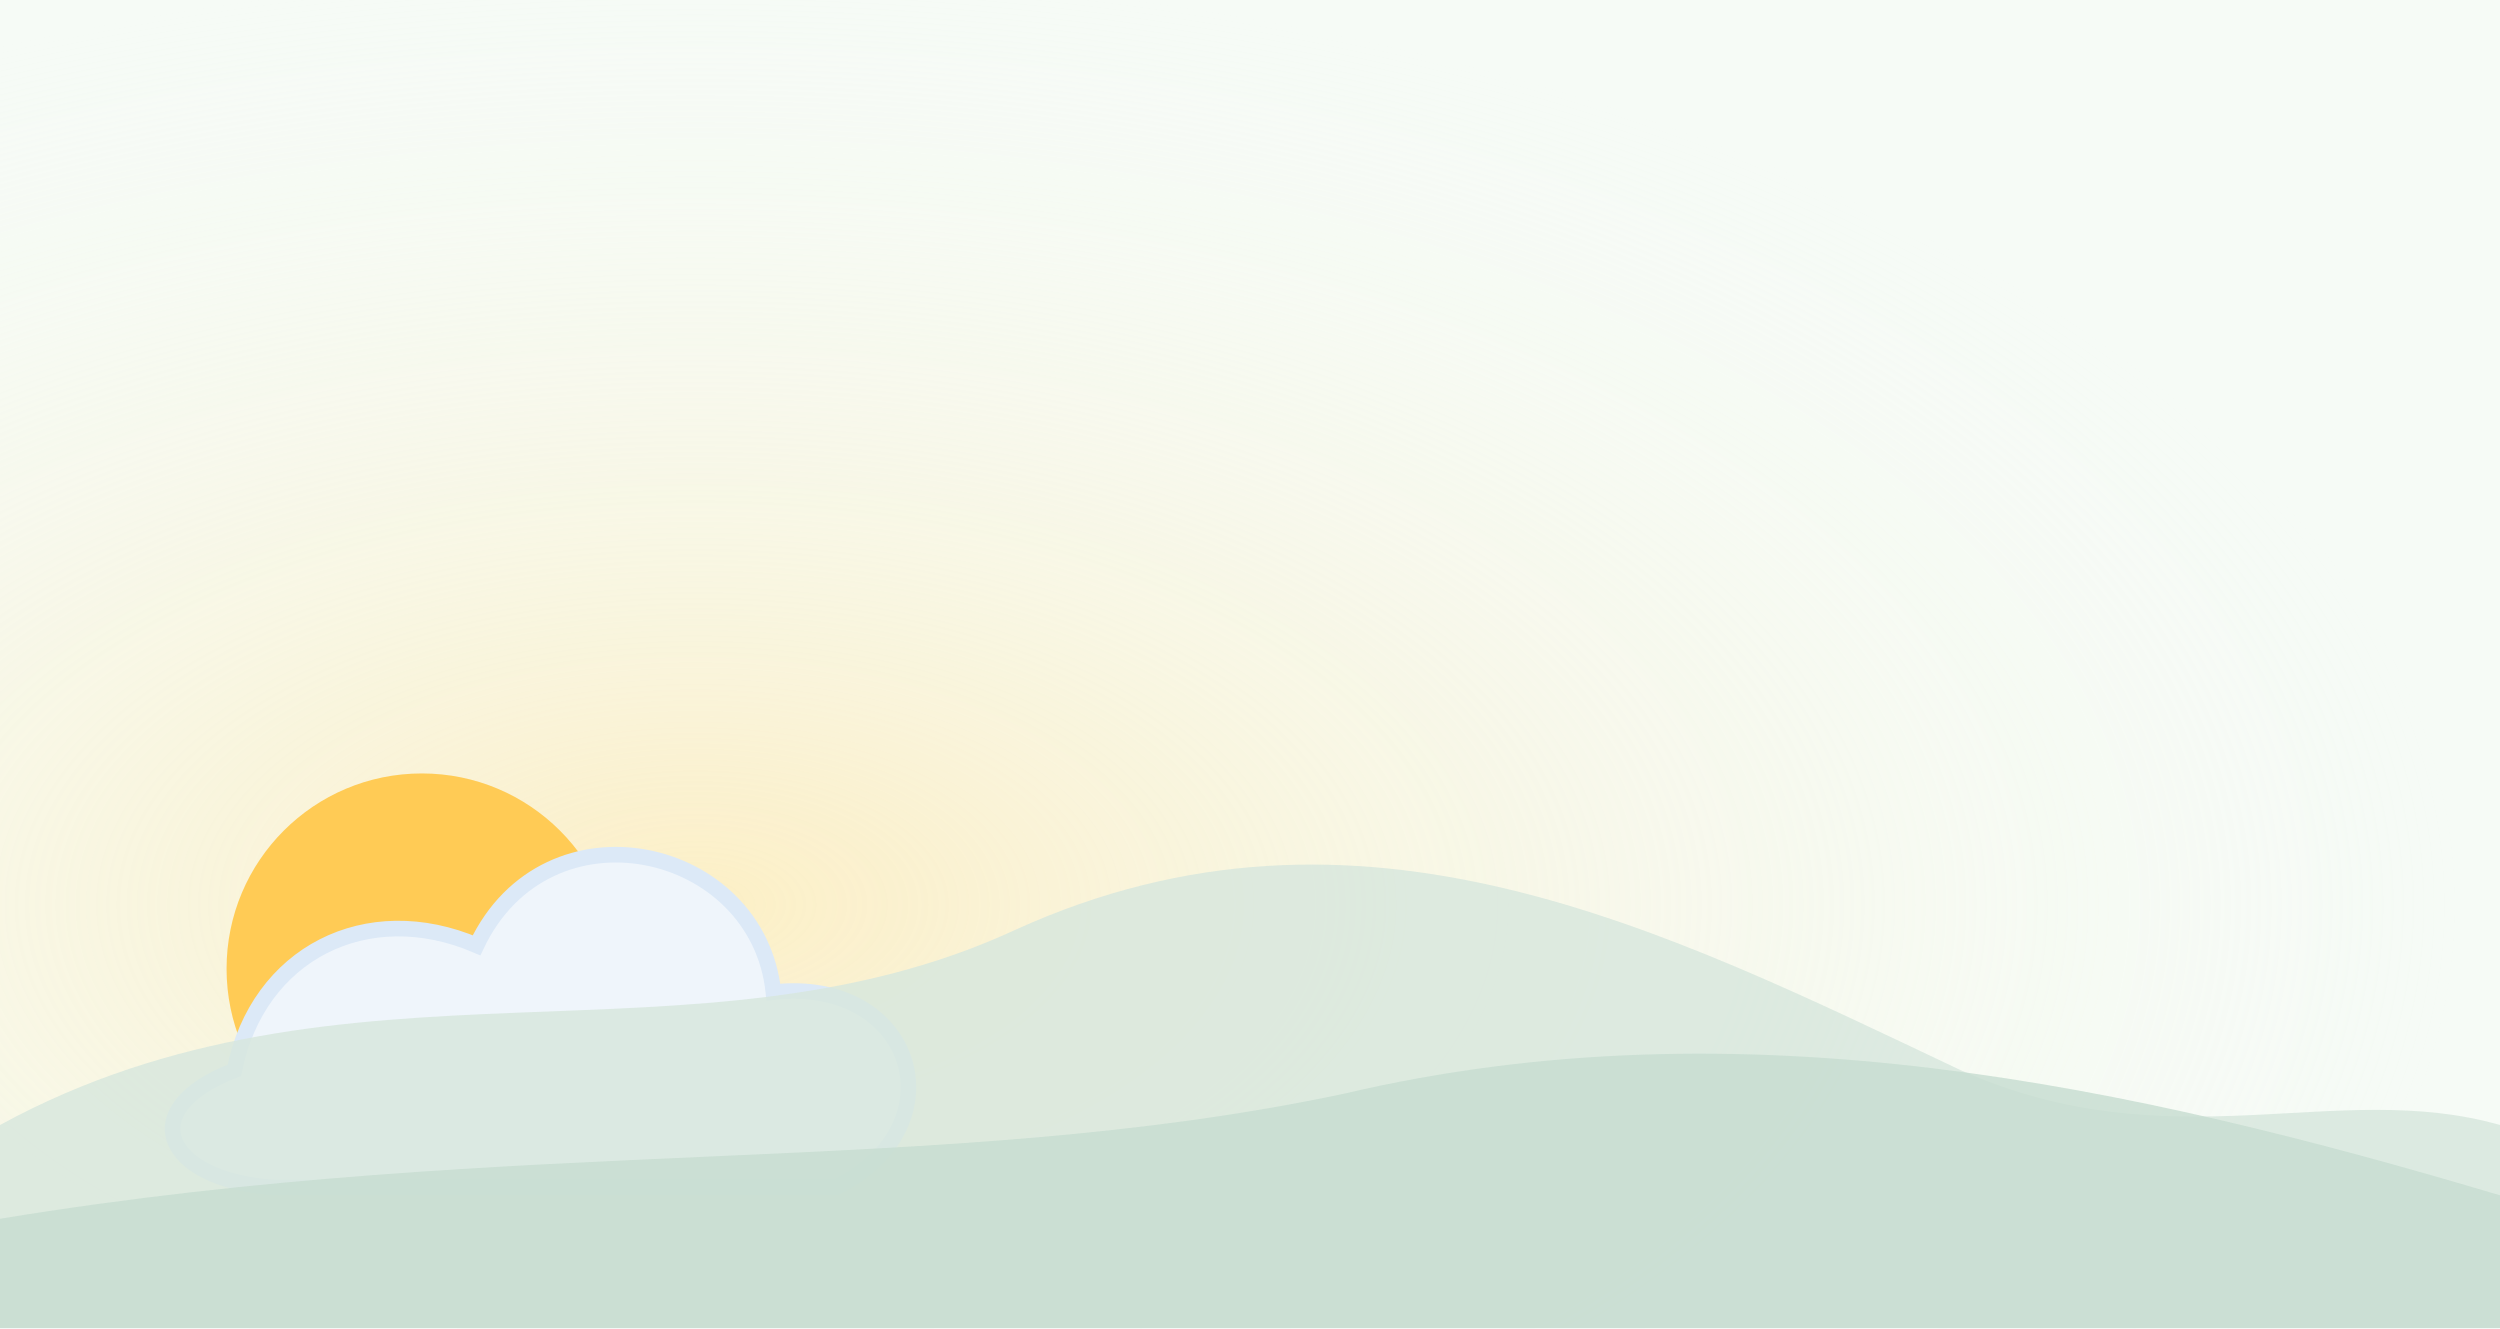
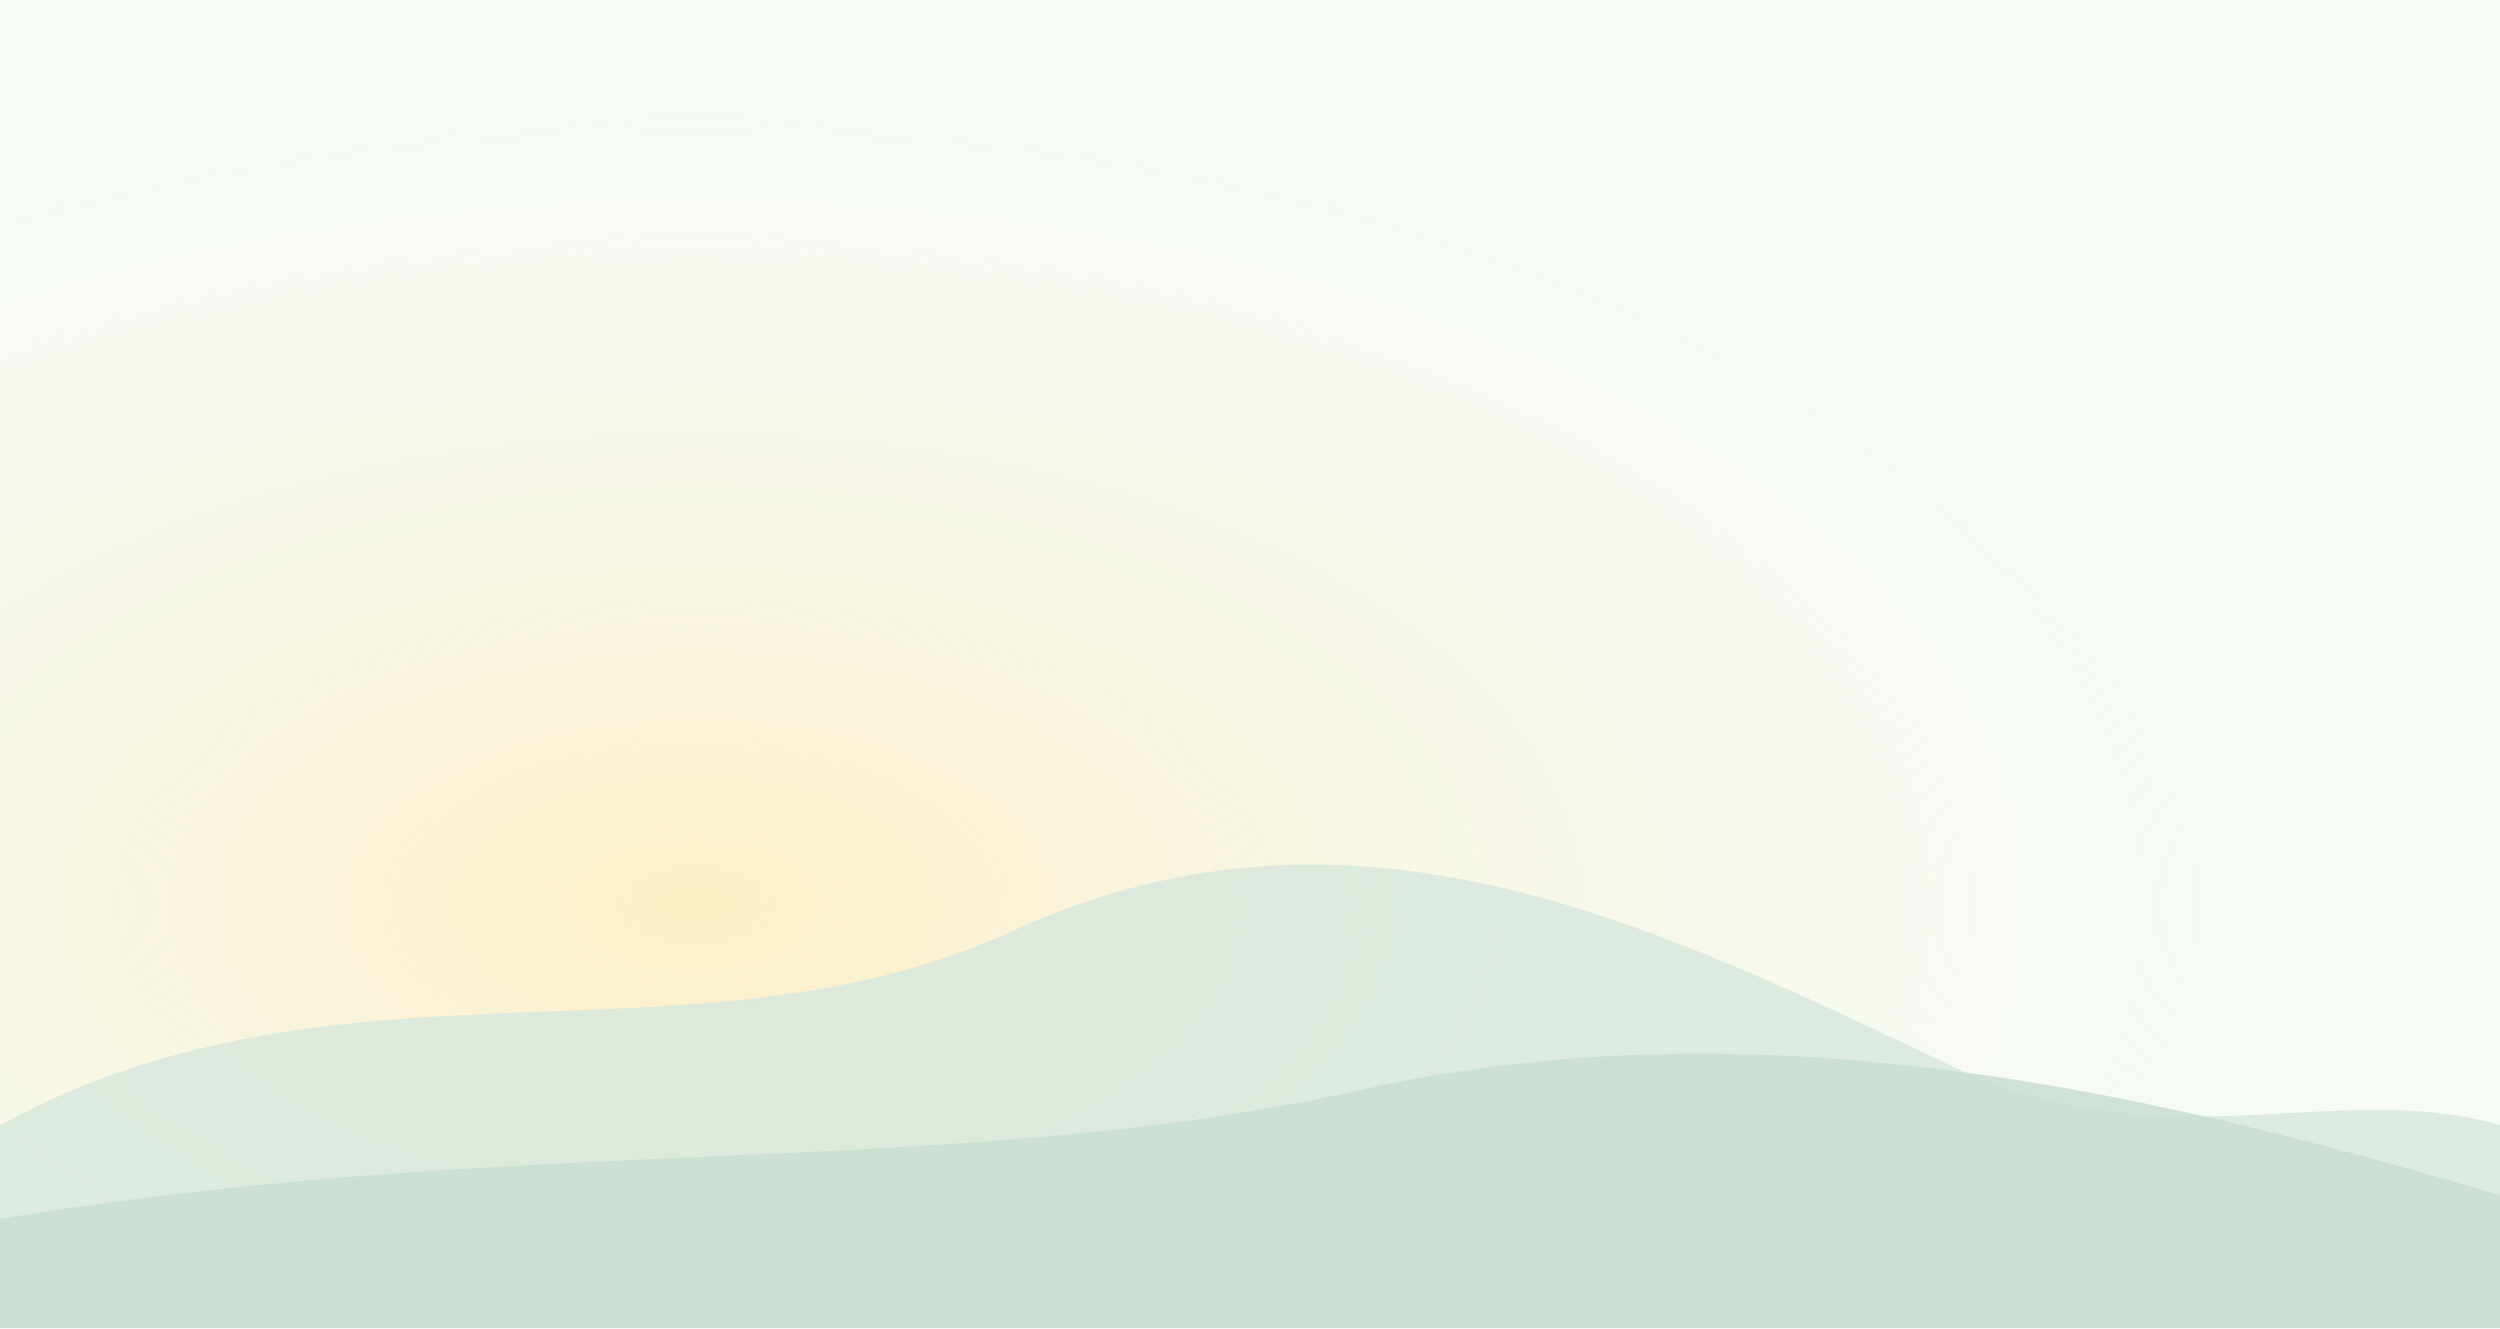
<svg xmlns="http://www.w3.org/2000/svg" width="320" height="170" viewBox="0 0 320 170">
  <defs>
    <radialGradient id="g" cx="0.28" cy="0.68" r="0.70">
      <stop stop-color="#FFE9AE" stop-opacity=".68" />
      <stop offset="1" stop-color="#F6FBF6" stop-opacity="0" />
    </radialGradient>
  </defs>
  <rect width="320" height="170" fill="#F6FBF6" />
  <rect width="320" height="170" fill="url(#g)" />
  <g transform="translate(0 90)">
-     <circle cx="54" cy="34" r="25" fill="#FFCB55" />
-     <path transform="translate(-8 0)" d="M38 47c3-15 17-22 31-16 9-19 36-13 38 6 18-2 24 17 8 25H43c-14-1-18-10-5-15Z" fill="#EFF5FB" stroke="#DCE9F7" stroke-width="2" />
    <path d="M0 54 C44 30 89 48 130 29 C174 9 213 29 251 47 C278 59 299 48 320 54V80H0Z" fill="#D8E7DD" fill-opacity=".83" />
    <path d="M0 66 C67 55 120 61 172 50 C223 38 273 49 320 63V80H0Z" fill="#C7DCD0" fill-opacity=".82" />
  </g>
</svg>
